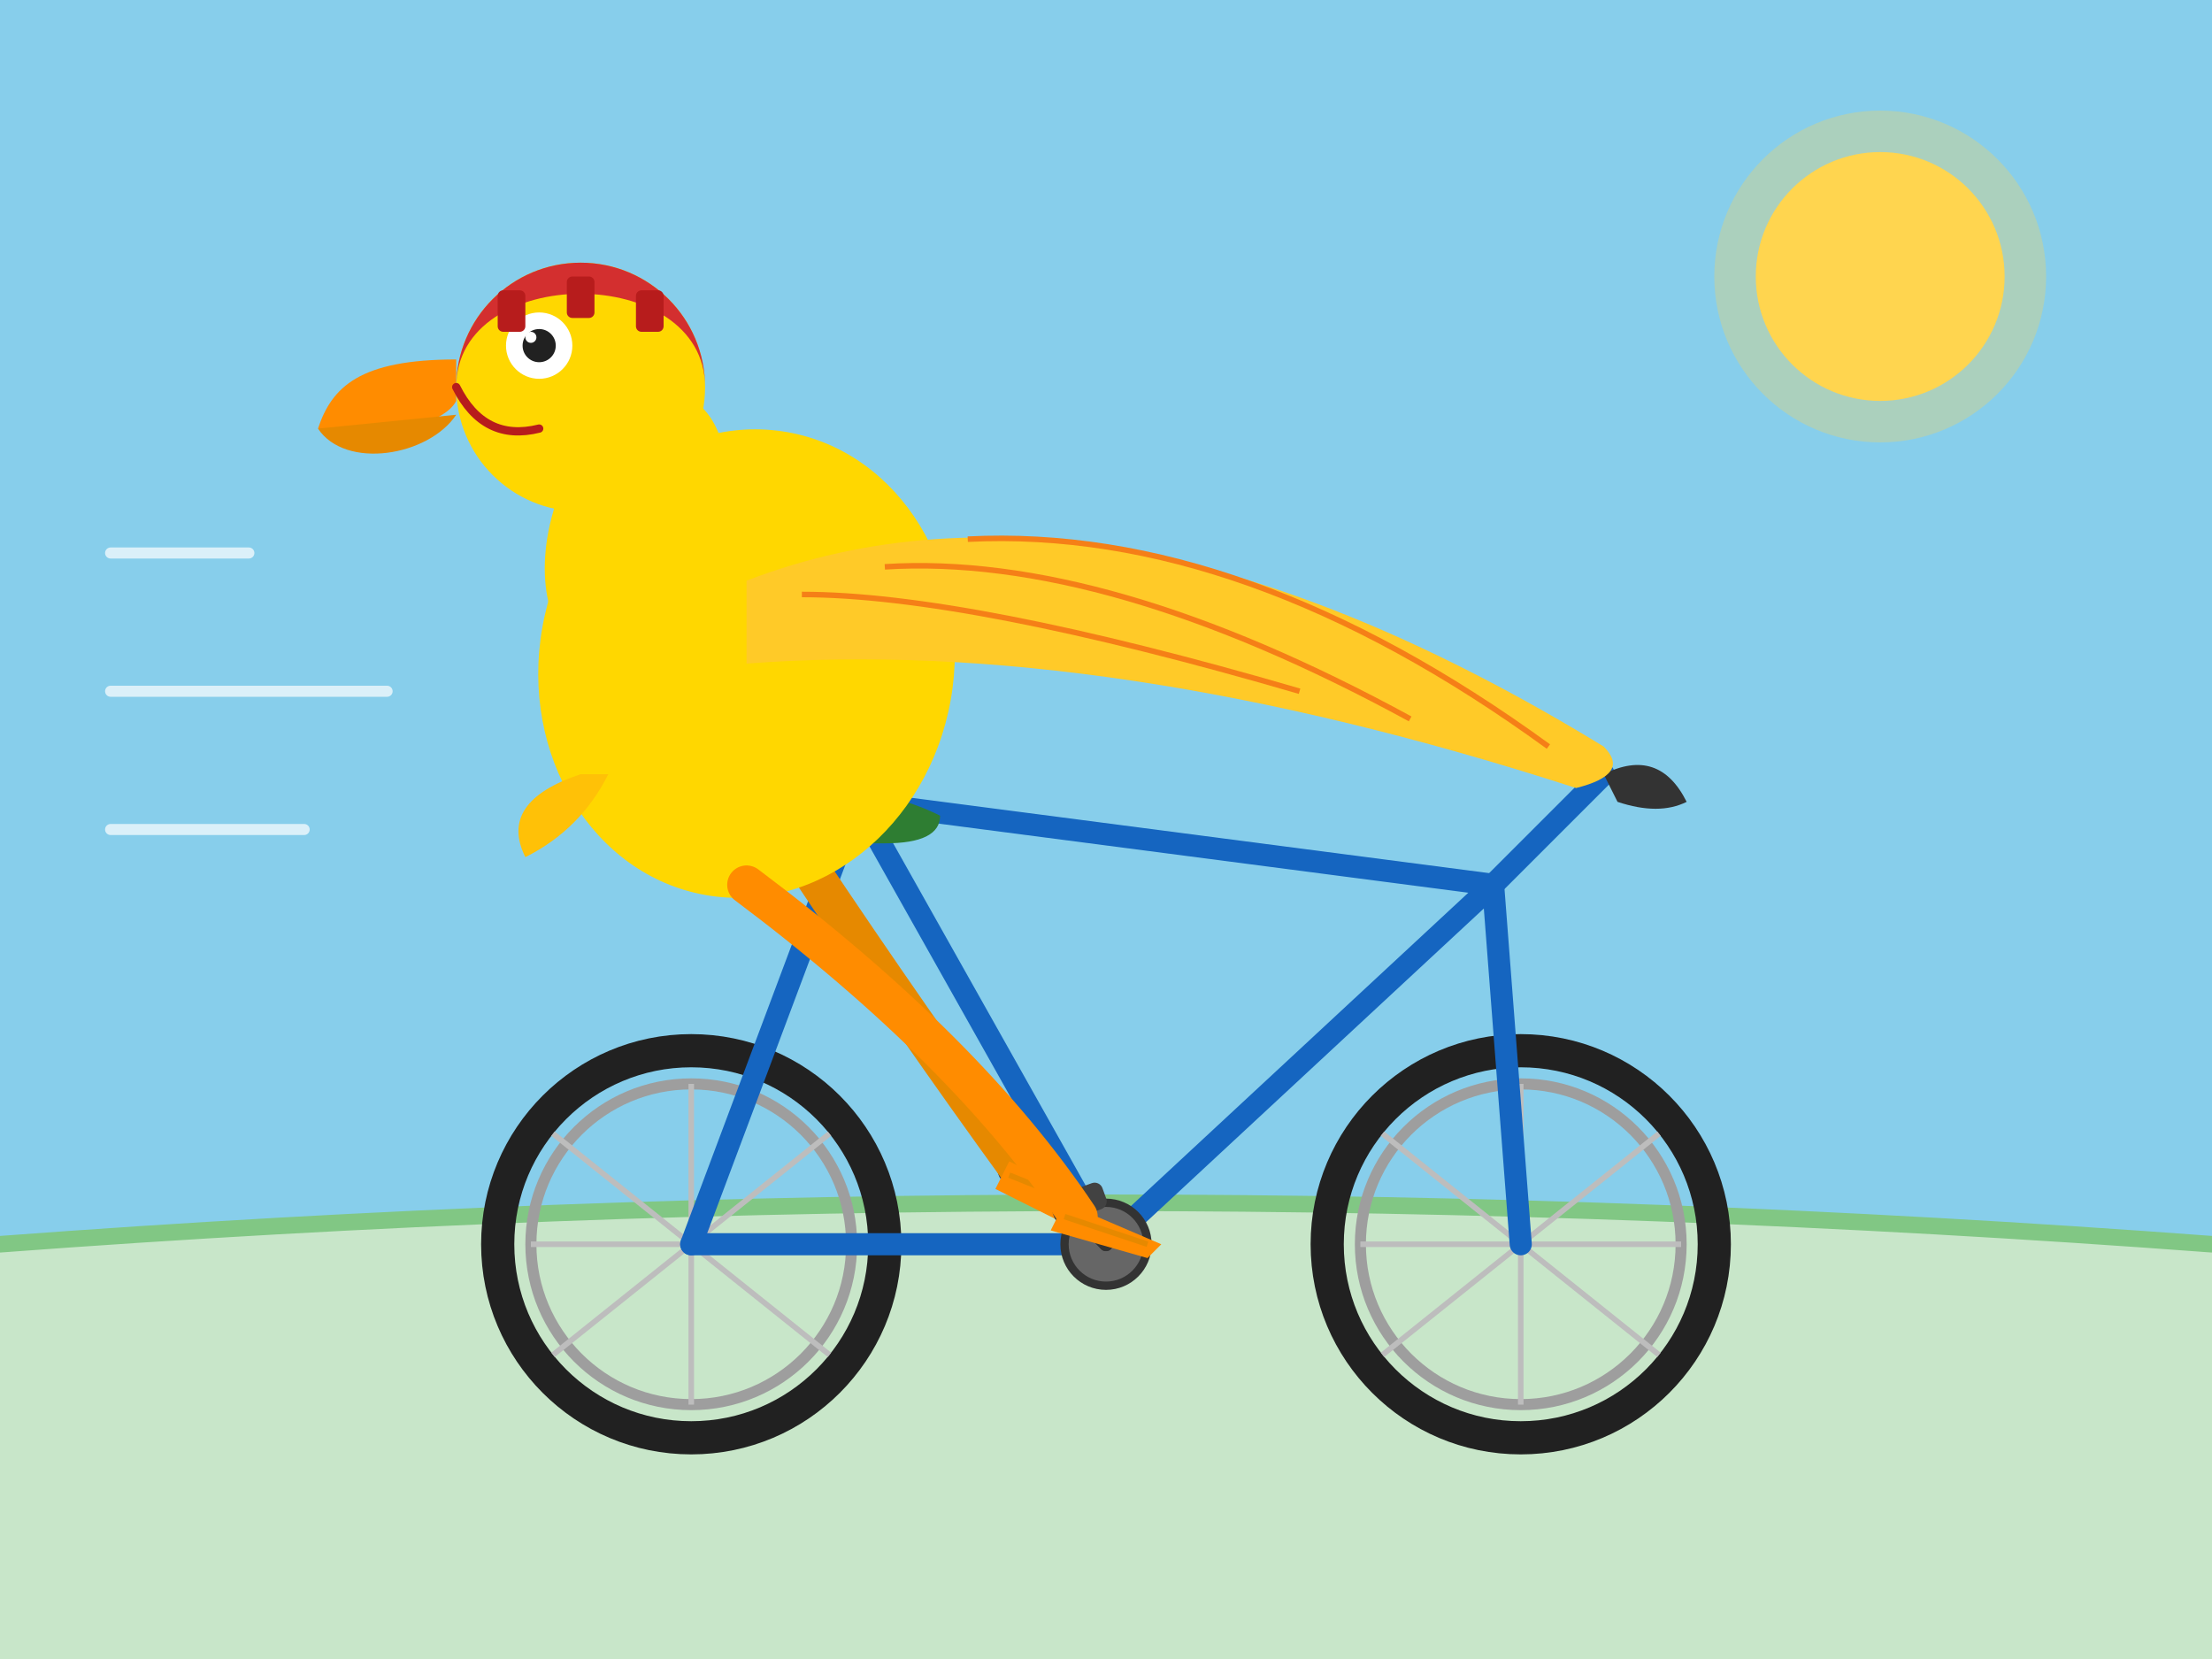
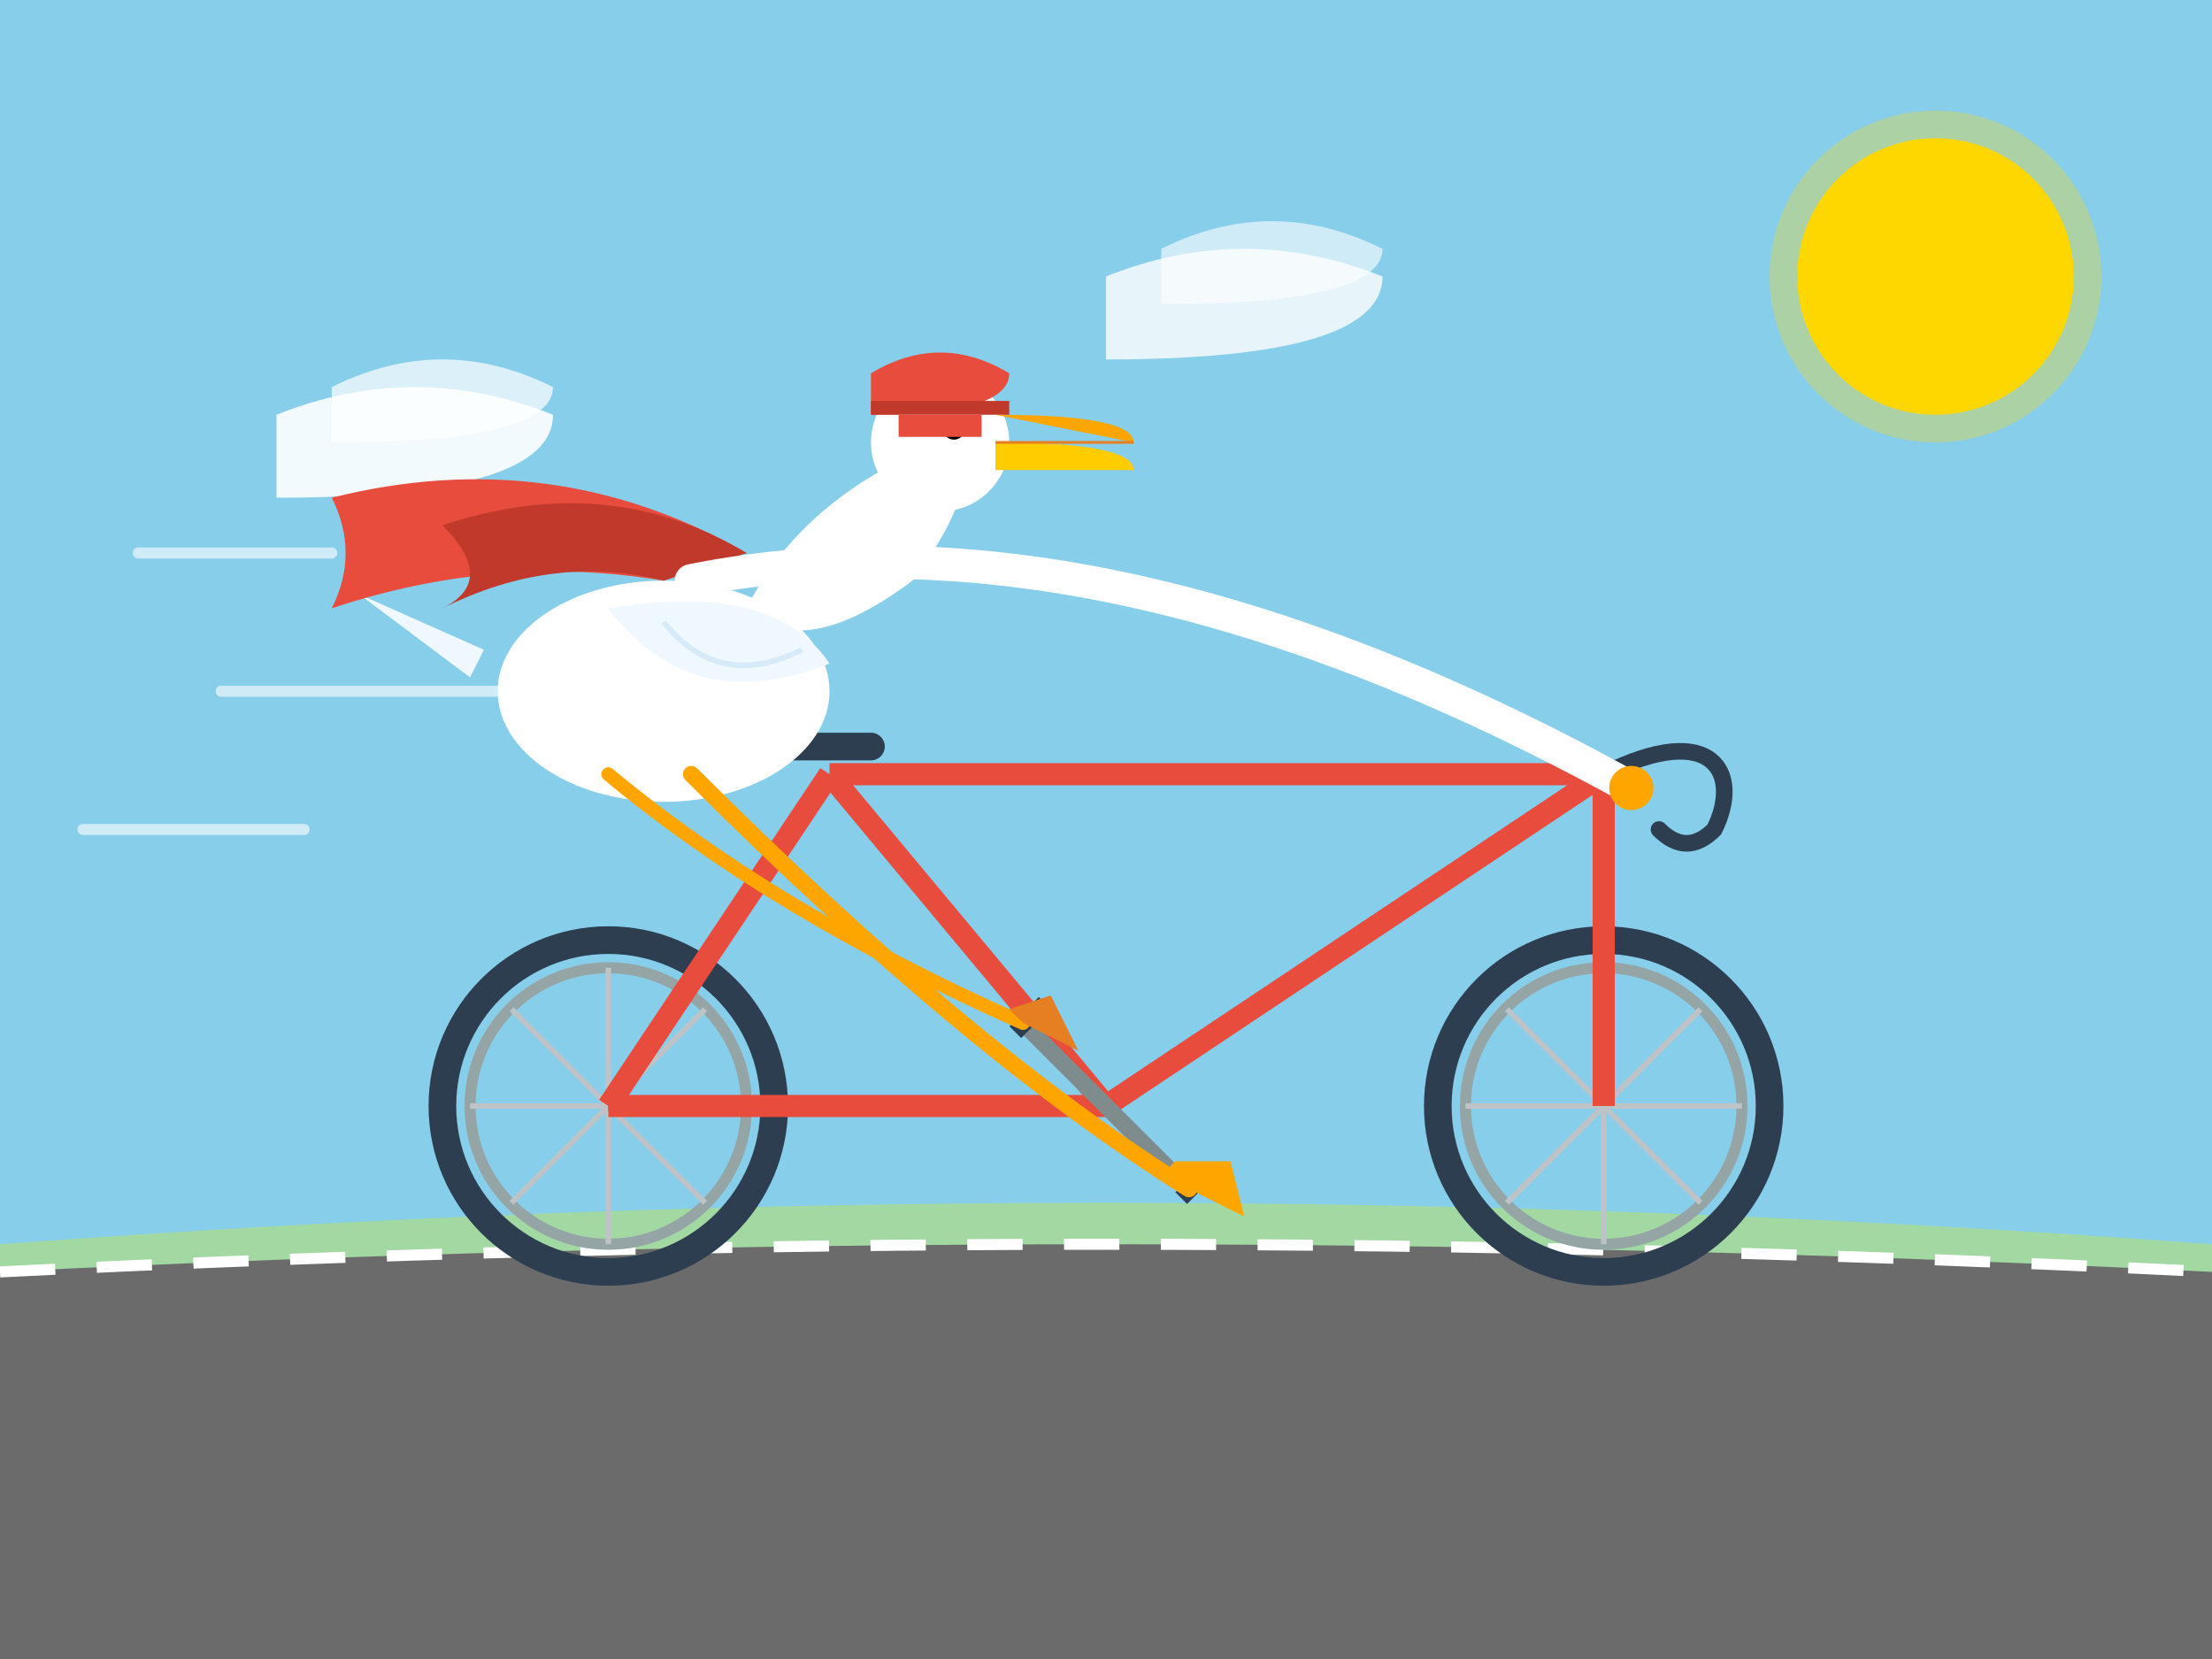
<svg xmlns="http://www.w3.org/2000/svg" viewBox="0 0 800 600">
-   <rect width="800" height="600" fill="#87CEEB" />
-   <circle cx="680" cy="100" r="45" fill="#FFD54F" />
-   <circle cx="680" cy="100" r="60" fill="#FFD54F" opacity="0.3" />
-   <path d="M0,450 Q400,420 800,450 L800,600 L0,600 Z" fill="#C8E6C9" />
-   <path d="M0,450 Q400,420 800,450" stroke="#81C784" stroke-width="6" fill="none" stroke-linecap="round" />
-   <g stroke="#FFFFFF" stroke-width="4" stroke-linecap="round" opacity="0.7">
-     <line x1="40" y1="250" x2="140" y2="250" />
-     <line x1="40" y1="300" x2="110" y2="300" />
-     <line x1="40" y1="200" x2="90" y2="200" />
+   <defs>
+     <g id="spokes">
+       <line x1="0" y1="-50" x2="0" y2="50" stroke="#BDC3C7" stroke-width="2" />
+       <line x1="-50" y1="0" x2="50" y2="0" stroke="#BDC3C7" stroke-width="2" />
+       <line x1="-35" y1="-35" x2="35" y2="35" stroke="#BDC3C7" stroke-width="2" />
+       <line x1="35" y1="-35" x2="-35" y2="35" stroke="#BDC3C7" stroke-width="2" />
+     </g>
+   </defs>
+   <rect width="100%" height="100%" fill="#87CEEB" />
+   <circle cx="700" cy="100" r="50" fill="#FFD700" />
+   <circle cx="700" cy="100" r="60" fill="#FFD700" opacity="0.3" />
+   <path d="M100 150 Q 150 130 200 150 Q 200 180 100 180 Z" fill="#FFFFFF" opacity="0.9" />
+   <path d="M120 140 Q 160 120 200 140 Q 200 160 120 160 Z" fill="#FFFFFF" opacity="0.7" />
+   <path d="M400 100 Q 450 80 500 100 Q 500 130 400 130 Z" fill="#FFFFFF" opacity="0.8" />
+   <path d="M420 90 Q 460 70 500 90 Q 500 110 420 110 Z" fill="#FFFFFF" opacity="0.6" />
+   <path d="M0 450 Q 400 420 800 450 L800 600 L0 600 Z" fill="#A2D9A2" />
+   <path d="M0 460 Q 400 440 800 460 L800 600 L0 600 Z" fill="#6B6B6B" />
+   <path d="M0 460 Q 400 440 800 460" stroke="#FFFFFF" stroke-width="4" stroke-dasharray="20 15" fill="none" />
+   <line x1="50" y1="200" x2="120" y2="200" stroke="#FFFFFF" stroke-width="4" stroke-linecap="round" opacity="0.6" />
+   <line x1="80" y1="250" x2="180" y2="250" stroke="#FFFFFF" stroke-width="4" stroke-linecap="round" opacity="0.6" />
+   <line x1="30" y1="300" x2="110" y2="300" stroke="#FFFFFF" stroke-width="4" stroke-linecap="round" opacity="0.6" />
+   <g id="bicycle-frame">
+     <g transform="translate(220, 400)">
+       <circle cx="0" cy="0" r="60" fill="none" stroke="#2C3E50" stroke-width="10" />
+       <circle cx="0" cy="0" r="50" fill="none" stroke="#95A5A6" stroke-width="4" />
+       <g>
+         <use href="#spokes" />
+         <animateTransform attributeName="transform" type="rotate" from="0 0 0" to="360 0 0" dur="1.5s" repeatCount="indefinite" />
+       </g>
+     </g>
+     <g transform="translate(580, 400)">
+       <circle cx="0" cy="0" r="60" fill="none" stroke="#2C3E50" stroke-width="10" />
+       <circle cx="0" cy="0" r="50" fill="none" stroke="#95A5A6" stroke-width="4" />
+       <g>
+         <use href="#spokes" />
+         <animateTransform attributeName="transform" type="rotate" from="0 0 0" to="360 0 0" dur="1.5s" repeatCount="indefinite" />
+       </g>
+     </g>
+     <line x1="220" y1="400" x2="400" y2="400" stroke="#555" stroke-width="3" stroke-dasharray="3 2" />
+     <line x1="220" y1="400" x2="400" y2="400" stroke="#E74C3C" stroke-width="8" />
+     <line x1="220" y1="400" x2="300" y2="280" stroke="#E74C3C" stroke-width="8" />
+     <line x1="400" y1="400" x2="300" y2="280" stroke="#E74C3C" stroke-width="8" />
+     <line x1="300" y1="280" x2="580" y2="280" stroke="#E74C3C" stroke-width="8" />
+     <line x1="400" y1="400" x2="580" y2="280" stroke="#E74C3C" stroke-width="8" />
+     <line x1="580" y1="280" x2="580" y2="400" stroke="#E74C3C" stroke-width="8" />
+     <rect x="280" y="265" width="40" height="10" rx="5" fill="#2C3E50" />
+     <path d="M580 280 C 620 260, 630 280, 620 300 Q 610 310 600 300" fill="none" stroke="#2C3E50" stroke-width="6" stroke-linecap="round" />
+     <line x1="400" y1="400" x2="430" y2="430" stroke="#7F8C8D" stroke-width="6" />
+     <rect x="425" y="425" width="15" height="6" fill="#2C3E50" transform="rotate(-45 432.5 428)" />
+     <line x1="400" y1="400" x2="370" y2="370" stroke="#7F8C8D" stroke-width="6" />
+     <rect x="365" y="365" width="15" height="6" fill="#2C3E50" transform="rotate(135 372.5 368)" />
  </g>
-   <g id="back-wheel">
-     <circle cx="250" cy="450" r="70" fill="none" stroke="#212121" stroke-width="12" />
-     <circle cx="250" cy="450" r="58" fill="none" stroke="#9E9E9E" stroke-width="4" />
-     <g stroke="#BDBDBD" stroke-width="2">
-       <line x1="250" y1="392" x2="250" y2="508" />
-       <line x1="200" y1="410" x2="300" y2="490" />
-       <line x1="200" y1="490" x2="300" y2="410" />
-       <line x1="192" y1="450" x2="308" y2="450" />
-     </g>
+   <g id="duck">
+     <polygon points="170,245 130,215 170,245" fill="#FFFFFF" />
+     <polygon points="170,245 130,215 175,235" fill="#F0F8FF" />
+     <ellipse cx="240" cy="250" rx="60" ry="40" fill="#FFFFFF" />
+     <path d="M270 220 Q 290 180 340 160 Q 360 170 330 210 Q 290 240 270 220 Z" fill="#FFFFFF" />
+     <circle cx="340" cy="160" r="25" fill="#FFFFFF" />
+     <path d="M360 150 Q 410 150 410 160 Z" fill="#FFA500" />
+     <path d="M360 160 Q 410 160 410 170 Q 410 170 360 170 Z" fill="#FFCC00" />
+     <line x1="360" y1="160" x2="410" y2="160" stroke="#E67E22" stroke-width="1" />
+     <circle cx="345" cy="155" r="4" fill="#000000" />
+     <circle cx="346" cy="154" r="1.5" fill="#FFFFFF" />
+     <path d="M315 135 Q 340 120 365 135 Q 365 150 315 150 Z" fill="#E74C3C" />
+     <rect x="315" y="145" width="50" height="5" fill="#C0392B" />
+     <rect x="325" y="150" width="30" height="8" fill="#E74C3C" />
+     <path d="M270 200 Q 200 160 120 180 Q 130 200 120 220 Q 180 200 240 210 Z" fill="#E74C3C" />
+     <path d="M270 200 Q 220 170 160 190 Q 180 210 160 220 Q 200 200 240 210 Z" fill="#C0392B" />
+     <path d="M220 280 Q 280 330 370 370" stroke="#FFA500" stroke-width="5" fill="none" stroke-linecap="round" />
+     <path d="M370 370 L 390 380 L 380 360 L 365 365 Z" fill="#E67E22" />
+     <path d="M250 280 Q 350 380 430 430" stroke="#FFA500" stroke-width="6" fill="none" stroke-linecap="round" />
+     <path d="M420 425 L 450 440 L 445 420 L 425 420 Z" fill="#FFA500" />
+     <path d="M220 220 Q 250 260 300 240 Q 280 210 220 220 Z" fill="#F0F8FF" />
+     <path d="M240 225 Q 260 250 290 235" stroke="#D6EAF8" stroke-width="2" fill="none" />
+     <path d="M250 210 Q 400 180 590 285" stroke="#FFFFFF" stroke-width="12" fill="none" stroke-linecap="round" />
+     <circle cx="590" cy="285" r="8" fill="#FFA500" />
  </g>
-   <g id="front-wheel">
-     <circle cx="550" cy="450" r="70" fill="none" stroke="#212121" stroke-width="12" />
-     <circle cx="550" cy="450" r="58" fill="none" stroke="#9E9E9E" stroke-width="4" />
-     <g stroke="#BDBDBD" stroke-width="2">
-       <line x1="550" y1="392" x2="550" y2="508" />
-       <line x1="500" y1="410" x2="600" y2="490" />
-       <line x1="500" y1="490" x2="600" y2="410" />
-       <line x1="492" y1="450" x2="608" y2="450" />
-     </g>
-   </g>
-   <g id="frame" stroke="#1565C0" stroke-width="8" stroke-linecap="round" fill="none">
-     <line x1="400" y1="450" x2="250" y2="450" />
-     <line x1="310" y1="290" x2="250" y2="450" />
-     <line x1="310" y1="290" x2="400" y2="450" />
-     <line x1="540" y1="320" x2="400" y2="450" />
-     <line x1="310" y1="290" x2="540" y2="320" />
-     <line x1="540" y1="320" x2="550" y2="450" />
-   </g>
-   <line x1="540" y1="320" x2="580" y2="280" stroke="#1565C0" stroke-width="8" stroke-linecap="round" />
-   <path d="M 580 280 Q 600 270 610 290 Q 600 295 585 290 Z" fill="#333333" />
-   <path d="M 270 290 Q 310 280 340 295 Q 340 305 320 305 L 280 305 Q 260 305 270 290 Z" fill="#2E7D32" />
-   <circle cx="400" cy="450" r="15" fill="#666666" stroke="#333333" stroke-width="3" />
-   <line x1="400" y1="450" x2="370" y2="420" stroke="#333333" stroke-width="5" stroke-linecap="round" />
-   <rect x="360" y="415" width="20" height="10" rx="3" fill="#424242" transform="rotate(-20 370 420)" />
-   <path d="M 290 310 Q 330 370 370 425" stroke="#E68900" stroke-width="14" fill="none" stroke-linecap="round" />
-   <path d="M 365 420 L 395 435 L 390 445 L 360 430 Z" fill="#FF8C00" />
-   <line x1="365" y1="425" x2="390" y2="435" stroke="#E68900" stroke-width="2" />
-   <g id="duck-body">
-     <ellipse cx="270" cy="240" rx="75" ry="85" fill="#FFD700" transform="rotate(10 270 240)" />
-     <ellipse cx="230" cy="190" rx="30" ry="50" fill="#FFD700" transform="rotate(20 230 190)" />
-     <path d="M 210 280 Q 180 290 190 310 Q 210 300 220 280 Z" fill="#FFC107" />
-   </g>
-   <circle cx="210" cy="140" r="45" fill="#FFD700" />
-   <path d="M 165 130 C 130 130, 120 140, 115 155 C 130 160, 160 155, 165 145 Z" fill="#FF8C00" />
-   <path d="M 115 155 C 125 170, 155 165, 165 150 L 115 155 Z" fill="#E68900" />
-   <circle cx="195" cy="125" r="12" fill="white" />
-   <circle cx="195" cy="125" r="6" fill="#212121" />
-   <circle cx="192" cy="122" r="2" fill="white" />
-   <path d="M 165 140 A 45 45 0 0 1 255 140 C 255 95, 165 95, 165 140 Z" fill="#D32F2F" />
-   <rect x="180" y="105" width="10" height="15" rx="2" fill="#B71C1C" />
-   <rect x="205" y="100" width="10" height="15" rx="2" fill="#B71C1C" />
-   <rect x="230" y="105" width="10" height="15" rx="2" fill="#B71C1C" />
-   <path d="M 165 140 Q 175 160 195 155" stroke="#B71C1C" stroke-width="3" fill="none" stroke-linecap="round" />
-   <path d="M 270 210 Q 400 160 580 270 Q 590 280 570 285 Q 400 230 270 240 Z" fill="#FFCA28" />
-   <path d="M 350 195 Q 450 190 560 270" stroke="#F57F17" stroke-width="2" fill="none" />
-   <path d="M 320 205 Q 400 200 510 260" stroke="#F57F17" stroke-width="2" fill="none" />
-   <path d="M 290 215 Q 350 215 470 250" stroke="#F57F17" stroke-width="2" fill="none" />
-   <line x1="400" y1="450" x2="390" y2="435" stroke="#333333" stroke-width="5" stroke-linecap="round" />
-   <rect x="380" y="430" width="20" height="10" rx="3" fill="#424242" transform="rotate(-20 390 435)" />
-   <path d="M 270 320 Q 350 380 390 440" stroke="#FF8C00" stroke-width="14" fill="none" stroke-linecap="round" />
-   <path d="M 385 435 L 420 450 L 415 455 L 380 445 Z" fill="#FF8C00" />
-   <line x1="385" y1="440" x2="415" y2="450" stroke="#E68900" stroke-width="2" />
</svg>
